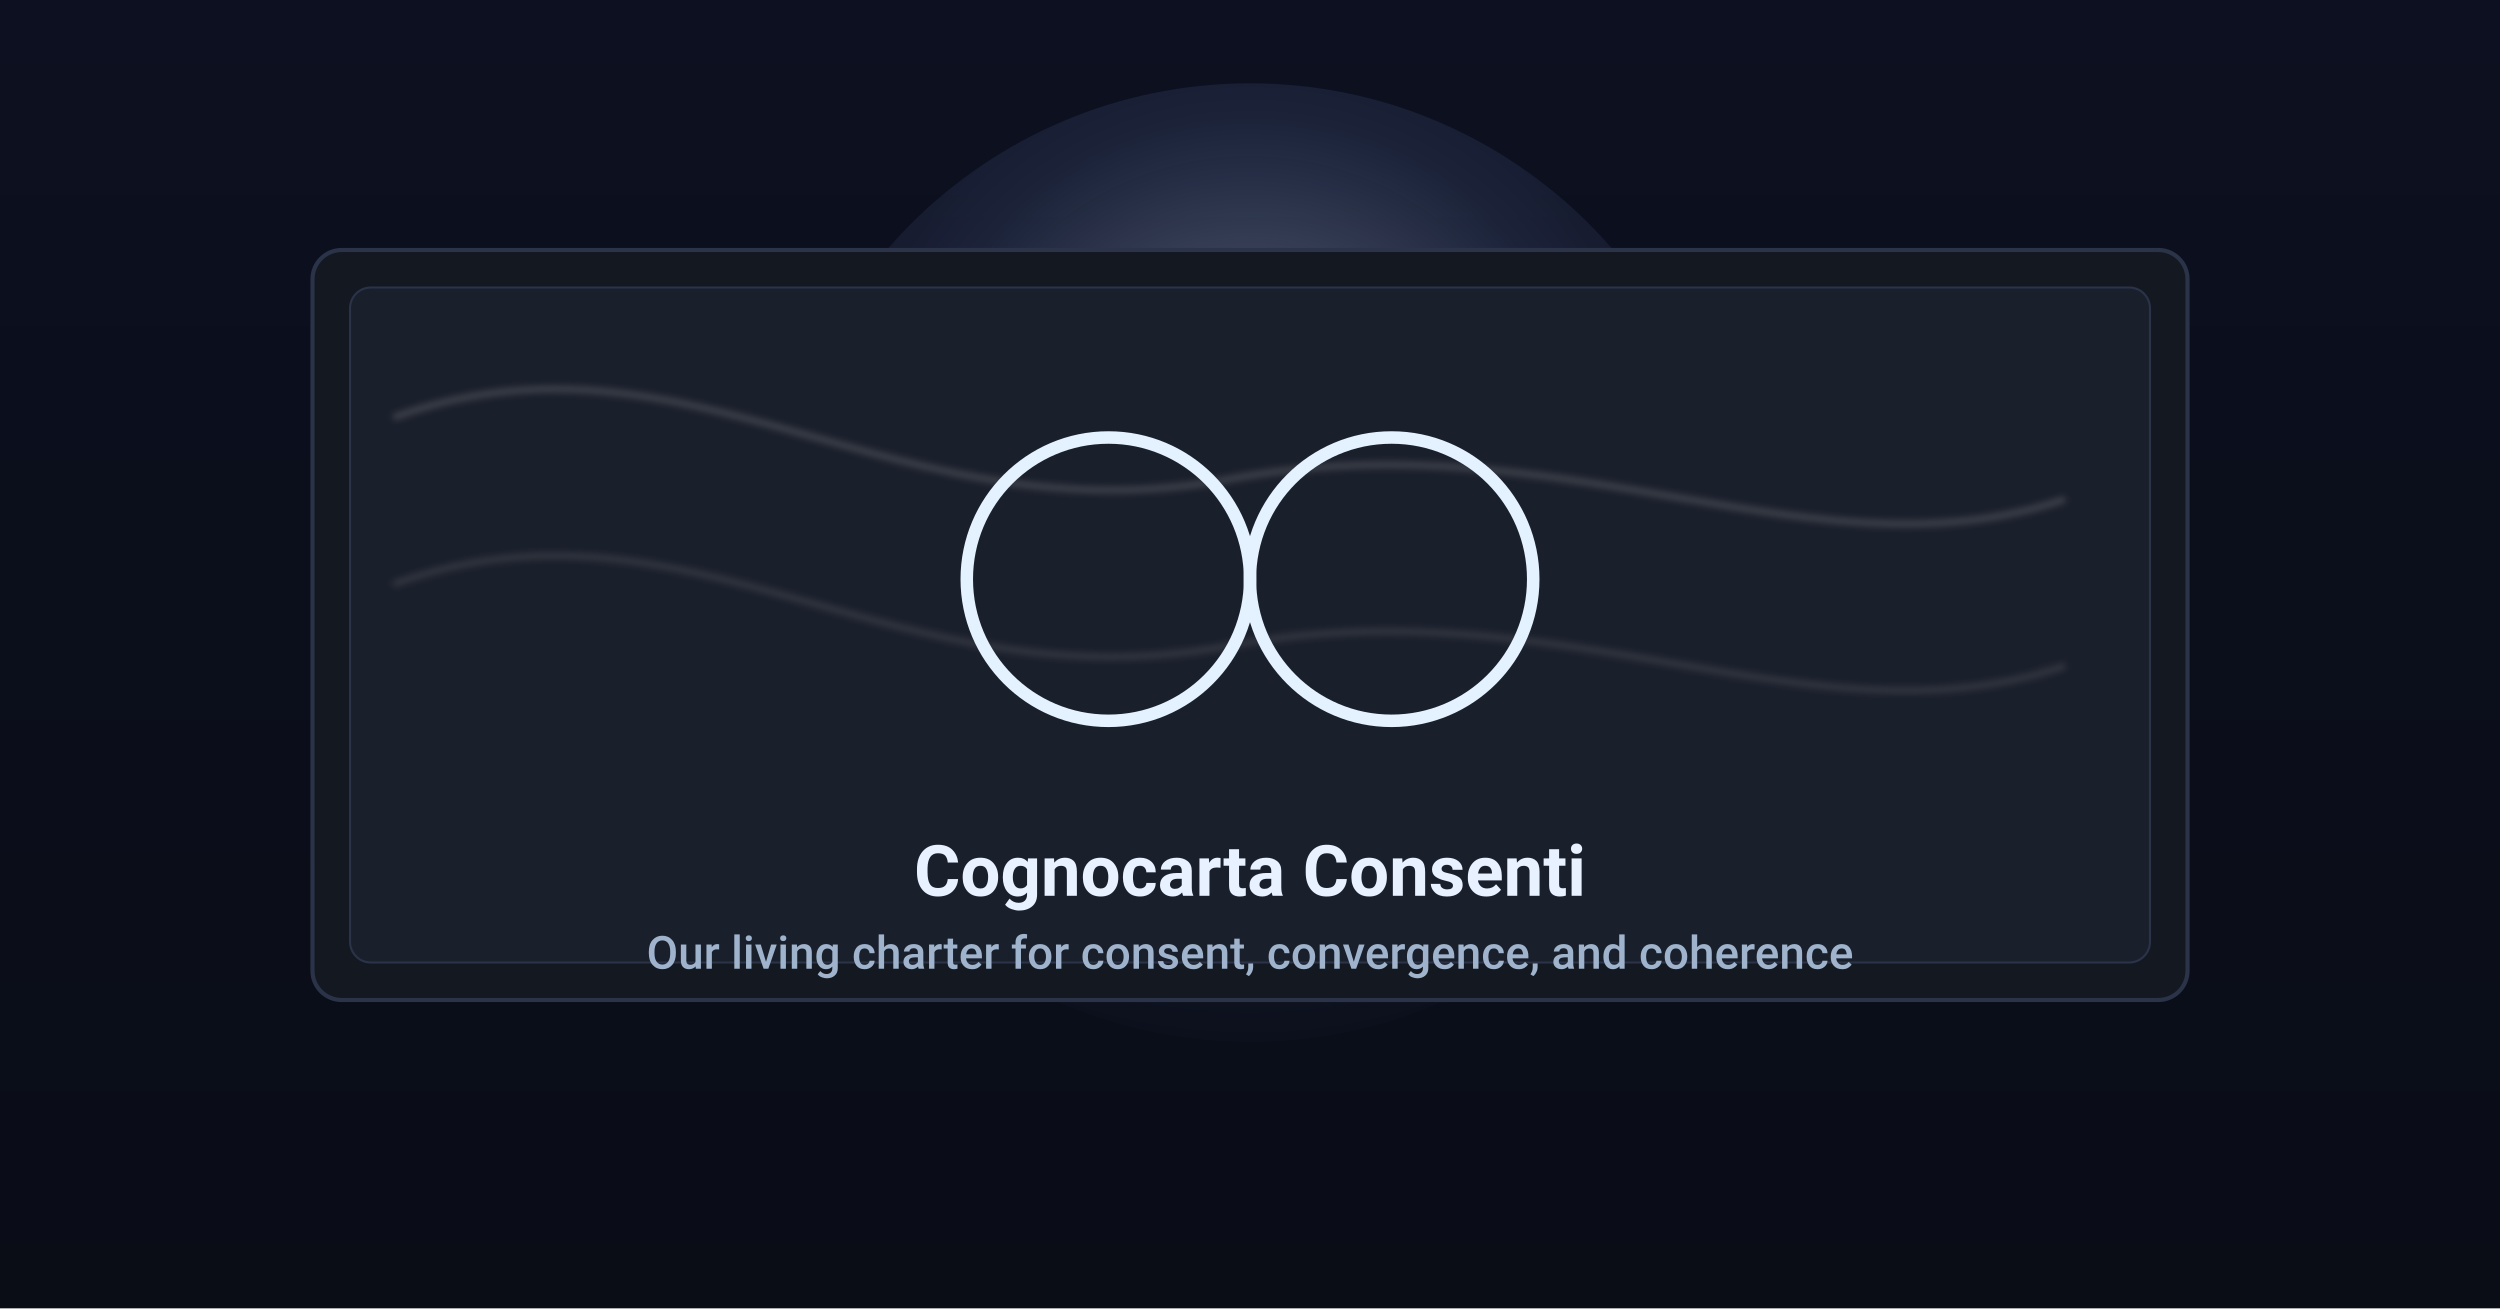
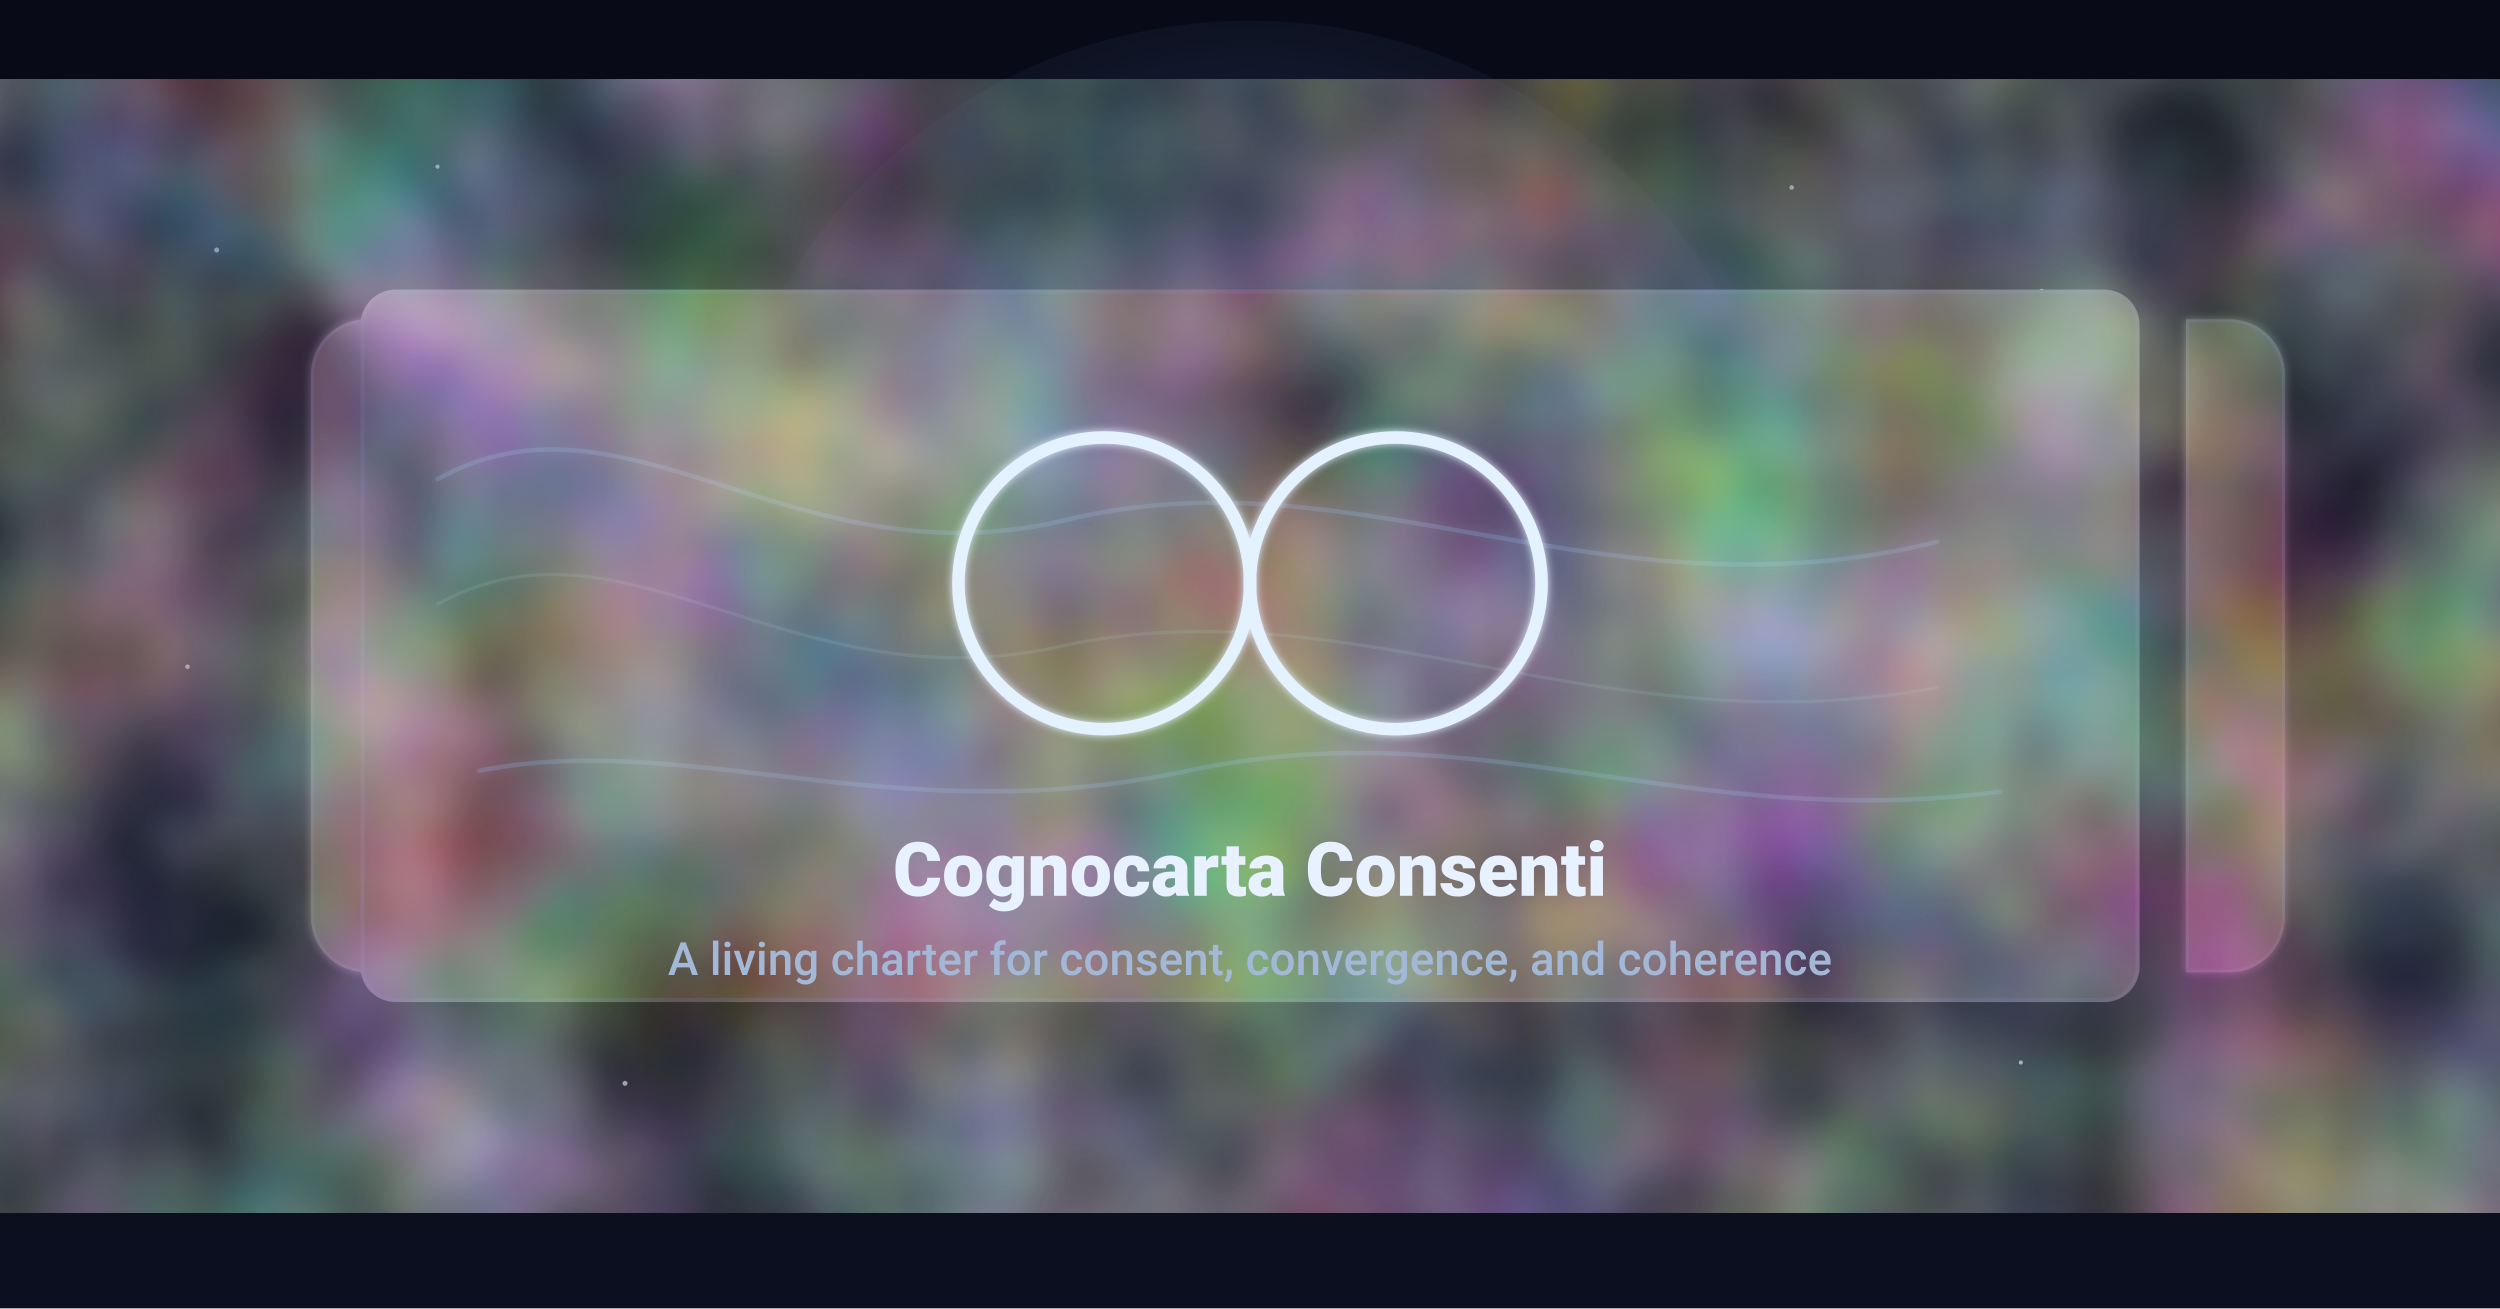
<svg xmlns="http://www.w3.org/2000/svg" width="1200" height="628" viewBox="0 0 1200 628">
  <defs>
    <linearGradient id="bg" x1="50%" y1="0%" x2="50%" y2="100%">
-       <stop offset="0%" stop-color="#0C1020" />
-       <stop offset="100%" stop-color="#0A0D16" />
+       <stop offset="0%" stop-color="#080b17" />
+       <stop offset="100%" stop-color="#0b0f1f" />
    </linearGradient>
-     <radialGradient id="halo" cx="50%" cy="40%" r="60%">
-       <stop offset="0%" stop-color="#ffffff" stop-opacity="0.45" />
-       <stop offset="60%" stop-color="#8fb3ff" stop-opacity="0.12" />
-       <stop offset="100%" stop-color="#3b3b6d" stop-opacity="0.05" />
+     <radialGradient id="halo" cx="50%" cy="42%" r="55%">
+       <stop offset="0%" stop-color="#e8f1ff" stop-opacity=".55" />
+       <stop offset="45%" stop-color="#7ea7ff" stop-opacity=".18" />
+       <stop offset="100%" stop-color="#3a3f6b" stop-opacity="0" />
    </radialGradient>
-     <filter id="soft">
-       <feGaussianBlur in="SourceGraphic" stdDeviation="1.5" />
+     <filter id="glow" x="-50%" y="-50%" width="200%" height="200%">
+       <feGaussianBlur stdDeviation="2" result="b" />
+       <feMerge>
+         <feMergeNode in="b" />
+         <feMergeNode in="SourceGraphic" />
+       </feMerge>
    </filter>
+     <filter id="mycelium" x="-30%" y="-30%" width="160%" height="160%">
+       <feTurbulence type="fractalNoise" baseFrequency="0.008" numOctaves="3" seed="7" result="n" />
+       <feColorMatrix in="n" type="matrix" values="1 0 0 0 0  0 1 0 0 0  0 0 1 0 0  0 0 0 0.85 0" result="noisergba" />
+       <feBlend mode="screen" in="SourceGraphic" in2="noisergba" />
+     </filter>
+     <linearGradient id="scrollGrad" x1="0%" y1="0%" x2="0%" y2="100%">
+       <stop offset="0%" stop-color="#141b2a" />
+       <stop offset="100%" stop-color="#111626" />
+     </linearGradient>
    <style>
-       .title{ font-family: ui-sans-serif, system-ui, -apple-system, Segoe UI, Roboto, "Helvetica Neue", Arial; fill:#E8F1FF }
-       .sub{ fill:#9FB4CC } .ink{ fill:none; stroke:#e8e4d6; stroke-width:3; stroke-linecap:round; }
+       .title{font-family:ui-sans-serif,system-ui,-apple-system,"Segoe UI",Roboto,"Helvetica Neue",Arial;fill:#E8F1FF}
+       .sub{fill:#A3B8D6}
+       .ink{fill:none;stroke:#9fd0ff;stroke-opacity:.25;stroke-width:2.2;stroke-linecap:round}
+       .ink2{fill:none;stroke:#b9ffcf;stroke-opacity:.18;stroke-width:1.6;stroke-linecap:round}
+       .roll{fill:#0d1322;stroke:#2a3350;stroke-width:1.5}
+       .scrollEdge{stroke:#2a3350;stroke-width:2;fill:url(#scrollGrad)}
    </style>
  </defs>
  <rect width="1200" height="628" fill="url(#bg)" />
-   <circle cx="600" cy="270" r="230" fill="url(#halo)" />
-   <g transform="translate(150,120)">
-     <rect x="0" y="0" rx="14" ry="14" width="900" height="360" fill="#141821" stroke="#2a3348" stroke-width="2" />
-     <rect x="18" y="18" rx="10" ry="10" width="864" height="324" fill="#1a1f2c" stroke="#2a3348" stroke-width="1" />
-     <path class="ink" stroke-opacity=".18" d="M40,80 C180,30 280,140 440,110 C600,80 720,160 840,120" filter="url(#soft)" />
-     <path class="ink" stroke-opacity=".12" d="M40,160 C180,110 280,220 440,190 C600,160 720,240 840,200" filter="url(#soft)" />
+   <circle cx="600" cy="270" r="260" fill="url(#halo)" />
+   <g opacity=".65">
+     <circle cx="104" cy="120" r="1.2" fill="#cfe3ff" />
+     <circle cx="210" cy="80" r="1.0" fill="#d7dbff" />
+     <circle cx="980" cy="140" r="1.4" fill="#eef4ff" />
+     <circle cx="860" cy="90" r="1.1" fill="#c4d7ff" />
+     <circle cx="1080" cy="300" r="1.3" fill="#d0e8ff" />
+     <circle cx="90" cy="320" r="1.1" fill="#d0e8ff" />
+     <circle cx="300" cy="520" r="1.2" fill="#e8f1ff" />
+     <circle cx="970" cy="510" r="1.0" fill="#e8f1ff" />
  </g>
-   <g transform="translate(600,210)">
-     <path d="M -68,0 a68,68 0 1,0 0.1,0" fill="none" stroke="#E4F2FF" stroke-width="6" stroke-linecap="round" />
-     <path d="M  68,0 a68,68 0 1,1 -0.1,0" fill="none" stroke="#E4F2FF" stroke-width="6" stroke-linecap="round" />
+   <g transform="translate(150,140)" filter="url(#mycelium)">
+     <g filter="url(#glow)">
+       <path class="roll" d="M0,40 a26,26 0 0 1 26,-26 h20 v312 h-20 a26,26 0 0 1 -26,-26 z" />
+       <path class="roll" d="M900,14 h20 a26,26 0 0 1 26,26 v260 a26,26 0 0 1 -26,26 h-20 z" />
+     </g>
+     <rect x="24" y="0" rx="16" ry="16" width="852" height="340" class="scrollEdge" />
+     <g filter="url(#glow)">
+       <path class="ink" d="M60,90 C150,40 230,140 360,110 C500,75 620,160 780,120" />
+       <path class="ink2" d="M60,150 C150,100 230,200 360,170 C500,140 620,220 780,190" />
+       <path class="ink" d="M80,230 C180,210 280,260 420,230 C560,200 660,260 810,240" />
+     </g>
+   </g>
+   <g transform="translate(600,210)" filter="url(#glow)">
+     <path d="M -70,0 a70,70 0 1,0 0.1,0" fill="none" stroke="#E4F2FF" stroke-width="6" stroke-linecap="round" />
+     <path d="M  70,0 a70,70 0 1,1 -0.1,0" fill="none" stroke="#E4F2FF" stroke-width="6" stroke-linecap="round" />
  </g>
  <g text-anchor="middle">
-     <text class="title" x="600" y="430" font-size="34" font-weight="700">Cognocarta Consenti</text>
-     <text class="title sub" x="600" y="465" font-size="22" font-weight="500">Our living charter for consent, convergence, and coherence</text>
+     <text class="title" x="600" y="430" font-size="36" font-weight="800">Cognocarta Consenti</text>
+     <text class="title sub" x="600" y="468" font-size="22" font-weight="500">A living charter for consent, convergence, and coherence</text>
  </g>
</svg>
